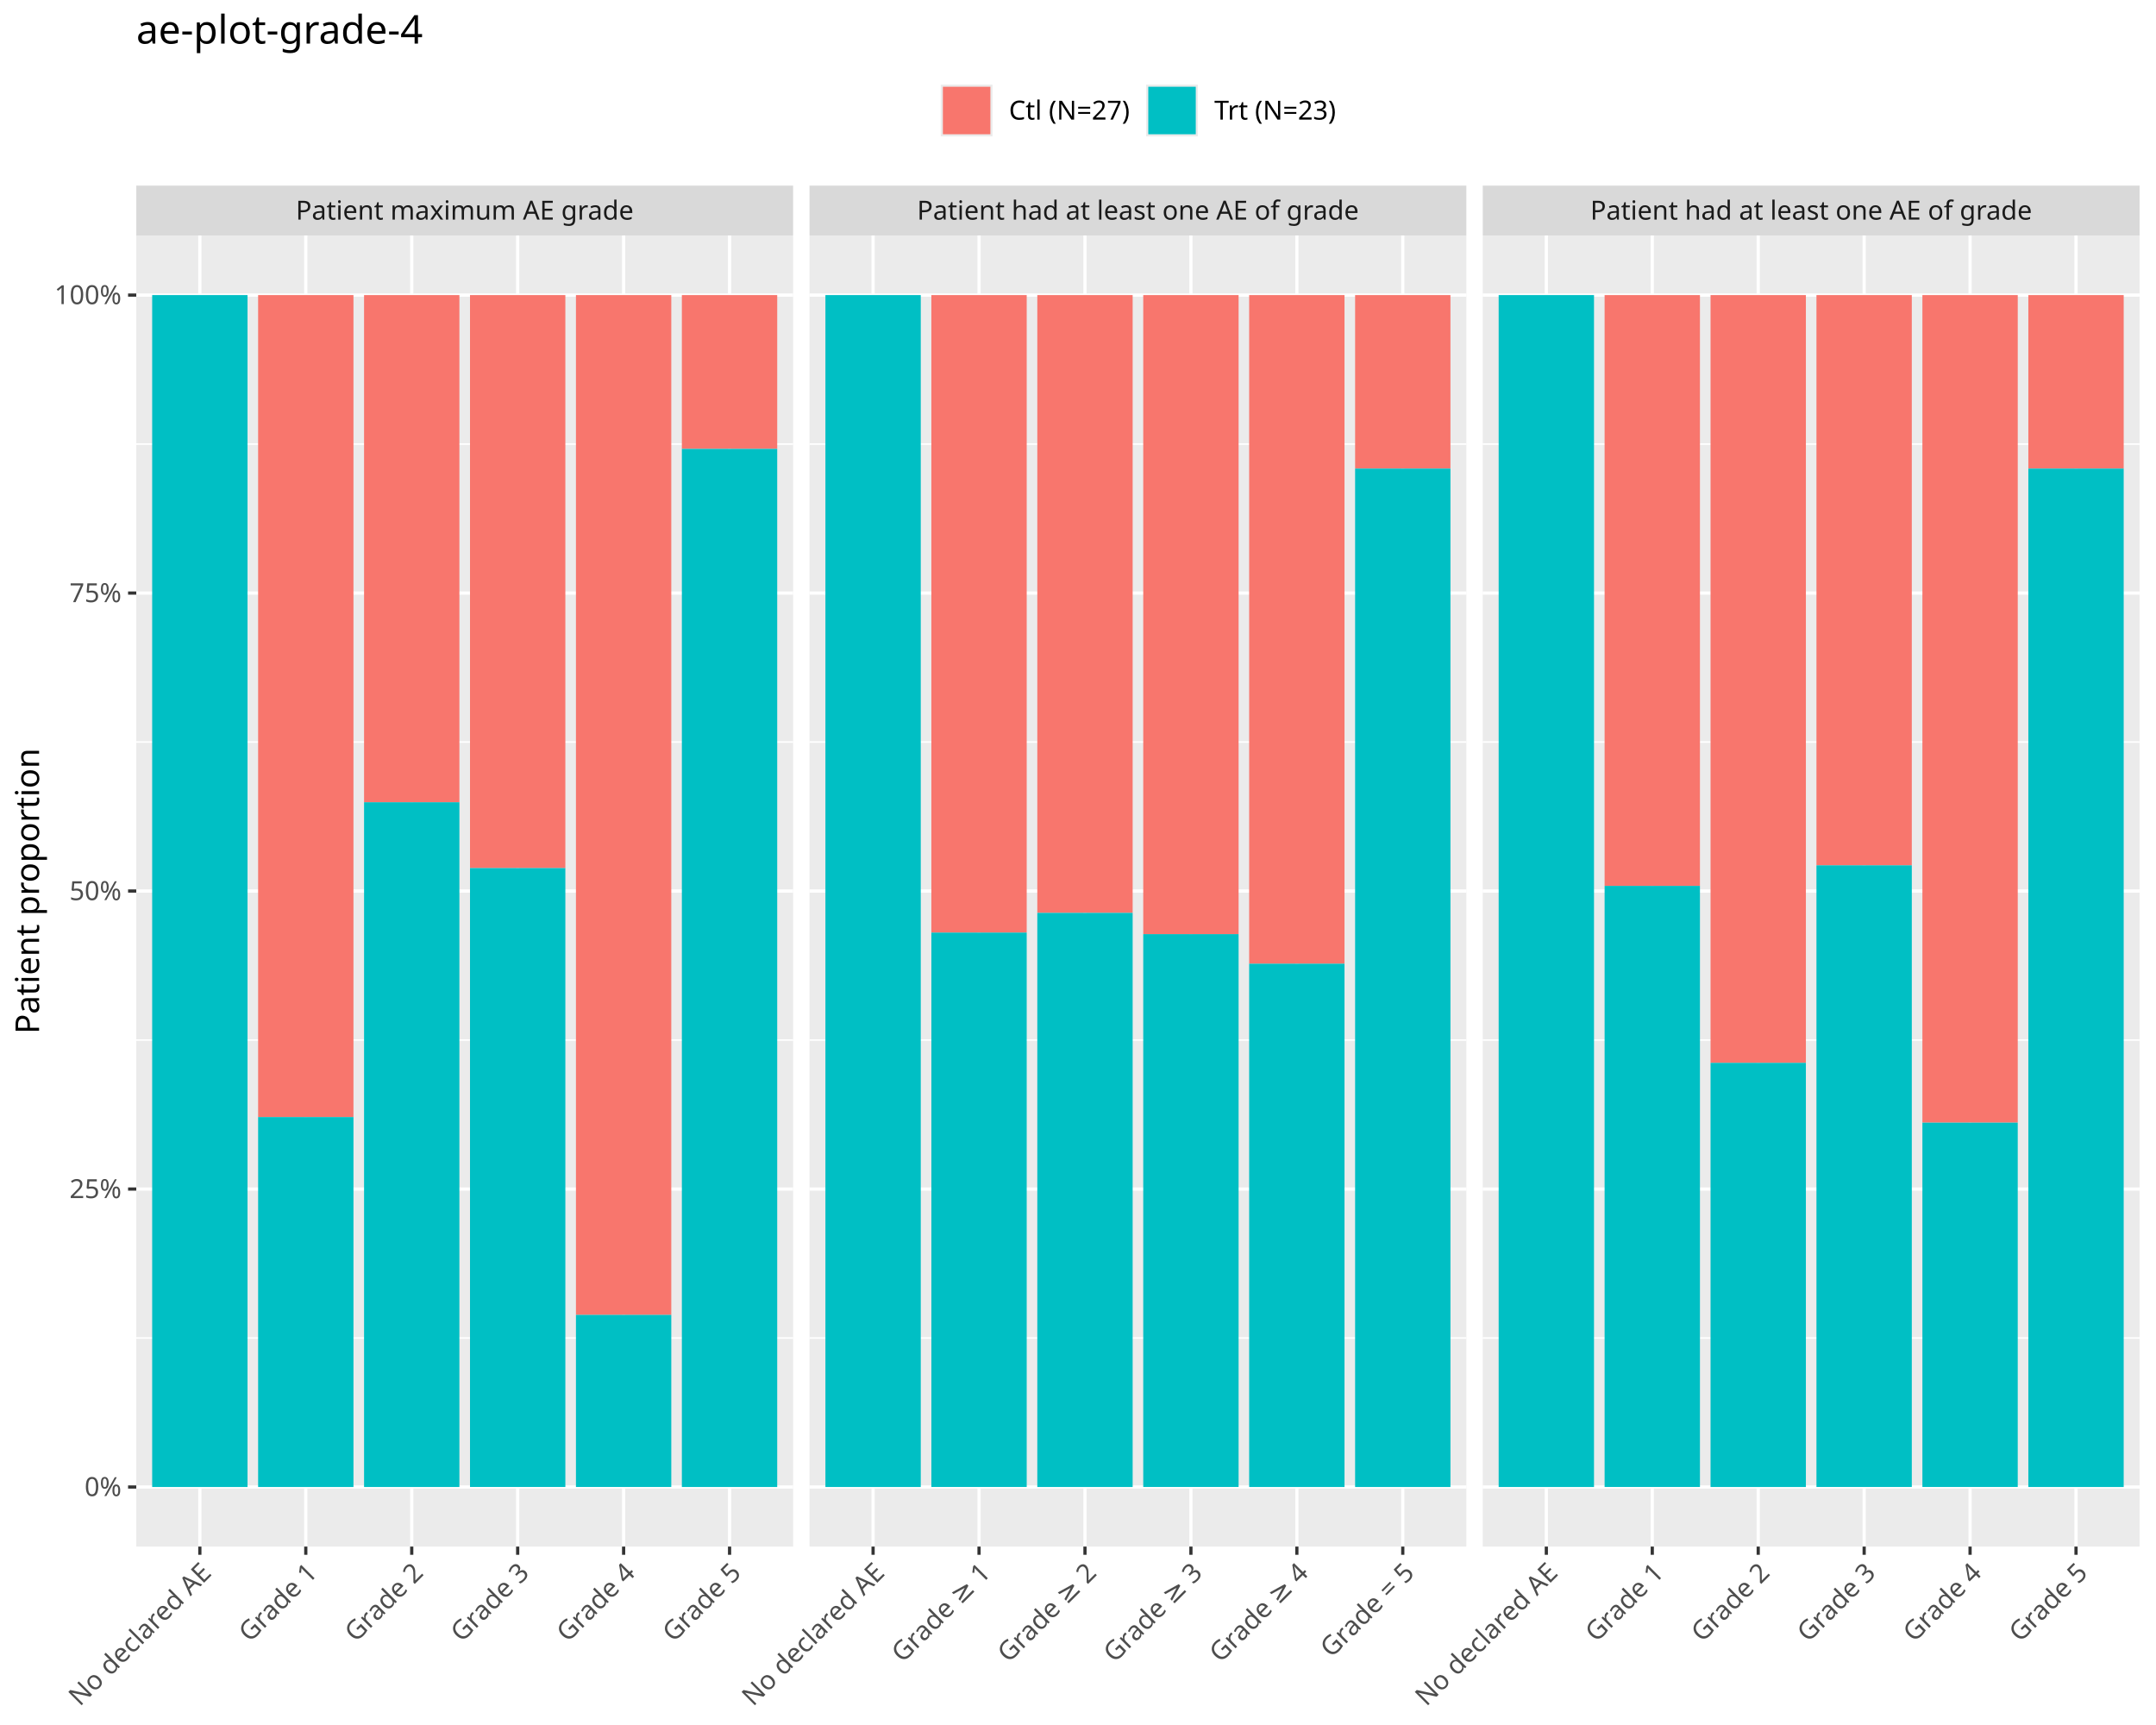
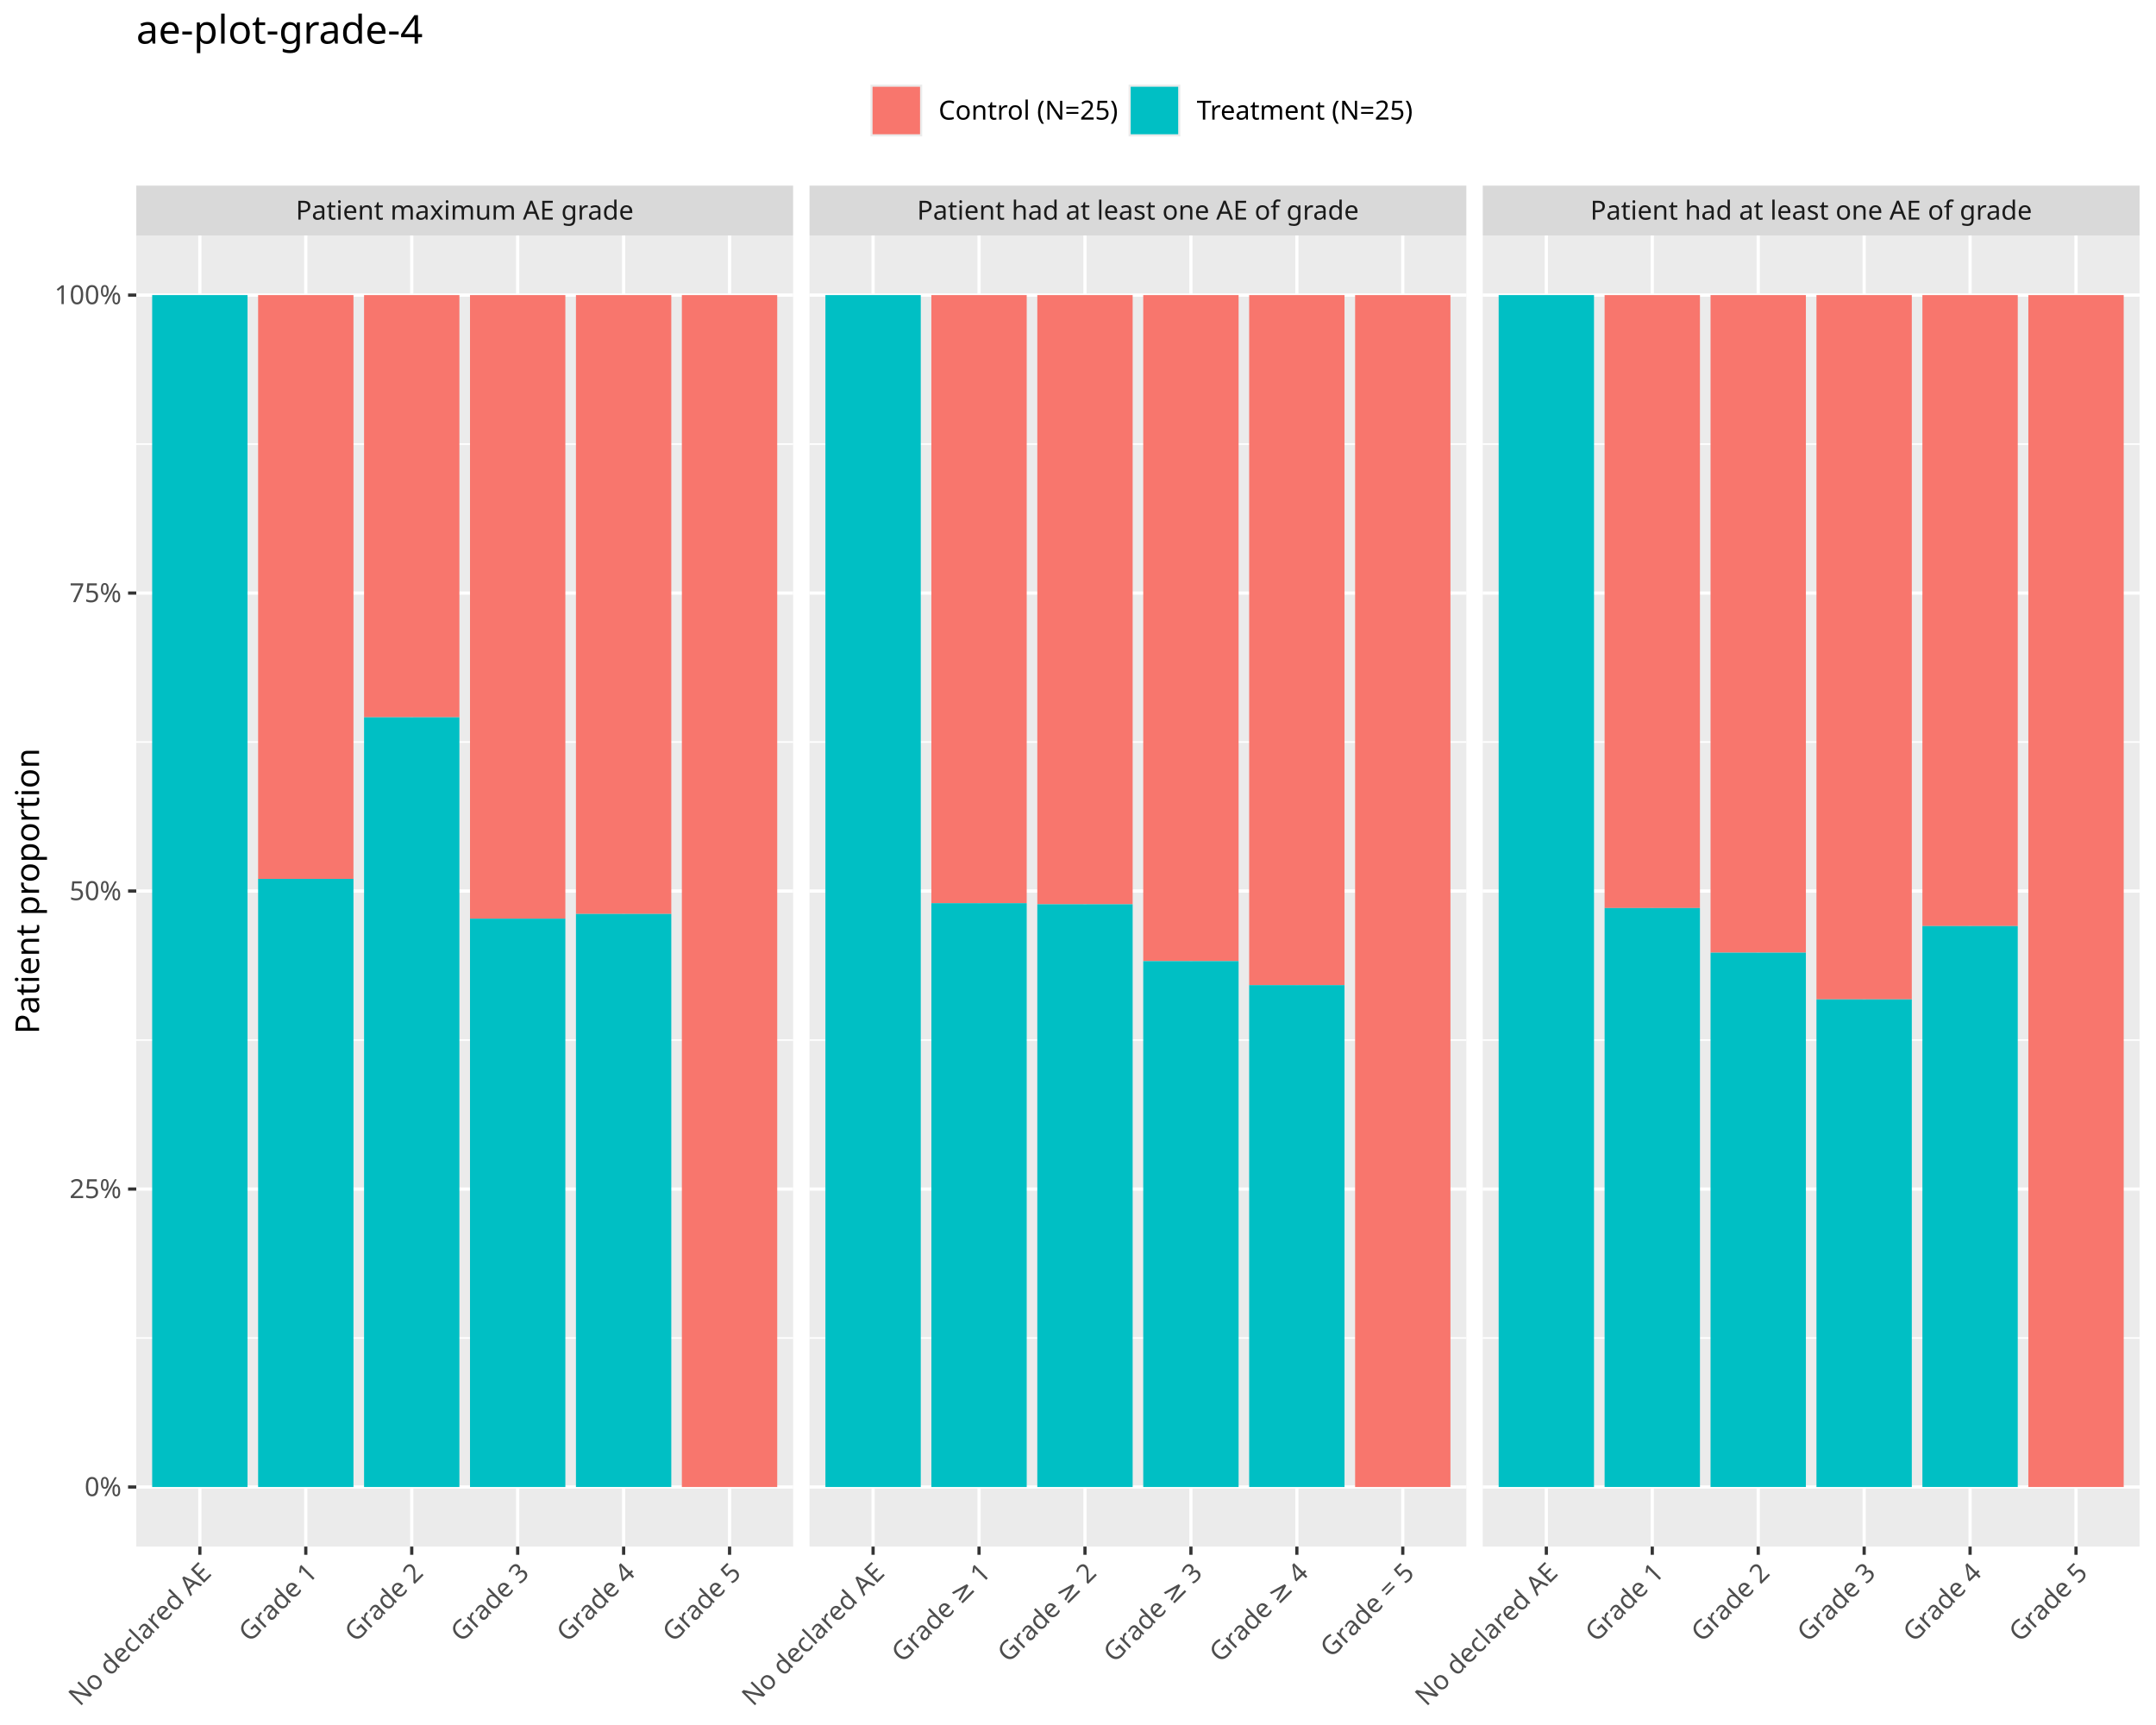
<svg xmlns="http://www.w3.org/2000/svg" class="svglite" data-engine-version="2.0" width="720.00pt" height="576.00pt" viewBox="0 0 720.00 576.00">
  <defs>
    <style type="text/css">
    .svglite line, .svglite polyline, .svglite polygon, .svglite path, .svglite rect, .svglite circle {
      fill: none;
      stroke: #000000;
      stroke-linecap: round;
      stroke-linejoin: round;
      stroke-miterlimit: 10.00;
    }
  </style>
  </defs>
  <rect width="100%" height="100%" style="stroke: none; fill: #FFFFFF;" />
  <defs>
    <clipPath id="cpMC4wMHw3MjAuMDB8MC4wMHw1NzYuMDA=">
      <rect x="0.00" y="0.00" width="720.00" height="576.00" />
    </clipPath>
  </defs>
  <g clip-path="url(#cpMC4wMHw3MjAuMDB8MC4wMHw1NzYuMDA=)">
    <rect x="0" y="0.00" width="720.00" height="576.00" style="stroke-width: 1.07; stroke: #FFFFFF; fill: #FFFFFF;" />
  </g>
  <defs>
    <clipPath id="cpNDUuNTF8MjY0Ljg2fDc4LjYzfDUxNi40Mw==">
      <rect x="45.51" y="78.63" width="219.35" height="437.79" />
    </clipPath>
  </defs>
  <g clip-path="url(#cpNDUuNTF8MjY0Ljg2fDc4LjYzfDUxNi40Mw==)">
    <rect x="45.51" y="78.63" width="219.35" height="437.79" style="stroke-width: 1.07; stroke: none; fill: #EBEBEB;" />
    <polyline points="45.51,446.78 264.86,446.78 " style="stroke-width: 0.53; stroke: #FFFFFF; stroke-linecap: butt;" />
    <polyline points="45.51,347.28 264.86,347.28 " style="stroke-width: 0.53; stroke: #FFFFFF; stroke-linecap: butt;" />
    <polyline points="45.51,247.78 264.86,247.78 " style="stroke-width: 0.53; stroke: #FFFFFF; stroke-linecap: butt;" />
    <polyline points="45.51,148.28 264.86,148.28 " style="stroke-width: 0.53; stroke: #FFFFFF; stroke-linecap: butt;" />
    <polyline points="45.51,496.53 264.86,496.53 " style="stroke-width: 1.07; stroke: #FFFFFF; stroke-linecap: butt;" />
    <polyline points="45.51,397.03 264.86,397.03 " style="stroke-width: 1.07; stroke: #FFFFFF; stroke-linecap: butt;" />
    <polyline points="45.51,297.53 264.86,297.53 " style="stroke-width: 1.07; stroke: #FFFFFF; stroke-linecap: butt;" />
    <polyline points="45.51,198.03 264.86,198.03 " style="stroke-width: 1.07; stroke: #FFFFFF; stroke-linecap: butt;" />
    <polyline points="45.51,98.53 264.86,98.53 " style="stroke-width: 1.07; stroke: #FFFFFF; stroke-linecap: butt;" />
    <polyline points="66.74,516.43 66.74,78.63 " style="stroke-width: 1.07; stroke: #FFFFFF; stroke-linecap: butt;" />
    <polyline points="102.12,516.43 102.12,78.63 " style="stroke-width: 1.07; stroke: #FFFFFF; stroke-linecap: butt;" />
    <polyline points="137.50,516.43 137.50,78.63 " style="stroke-width: 1.07; stroke: #FFFFFF; stroke-linecap: butt;" />
    <polyline points="172.88,516.43 172.88,78.63 " style="stroke-width: 1.07; stroke: #FFFFFF; stroke-linecap: butt;" />
    <polyline points="208.26,516.43 208.26,78.63 " style="stroke-width: 1.07; stroke: #FFFFFF; stroke-linecap: butt;" />
    <polyline points="243.64,516.43 243.64,78.63 " style="stroke-width: 1.07; stroke: #FFFFFF; stroke-linecap: butt;" />
    <rect x="50.82" y="98.53" width="31.84" height="0.00" style="stroke-width: 1.07; stroke: none; stroke-linecap: butt; stroke-linejoin: miter; fill: #F8766D;" />
    <rect x="50.82" y="98.53" width="31.84" height="398.00" style="stroke-width: 1.07; stroke: none; stroke-linecap: butt; stroke-linejoin: miter; fill: #00BFC4;" />
-     <rect x="86.20" y="98.53" width="31.84" height="274.48" style="stroke-width: 1.07; stroke: none; stroke-linecap: butt; stroke-linejoin: miter; fill: #F8766D;" />
-     <rect x="86.20" y="373.01" width="31.84" height="123.52" style="stroke-width: 1.07; stroke: none; stroke-linecap: butt; stroke-linejoin: miter; fill: #00BFC4;" />
-     <rect x="121.58" y="98.53" width="31.84" height="169.36" style="stroke-width: 1.07; stroke: none; stroke-linecap: butt; stroke-linejoin: miter; fill: #F8766D;" />
-     <rect x="121.58" y="267.89" width="31.84" height="228.64" style="stroke-width: 1.07; stroke: none; stroke-linecap: butt; stroke-linejoin: miter; fill: #00BFC4;" />
-     <rect x="156.96" y="98.53" width="31.84" height="191.34" style="stroke-width: 1.07; stroke: none; stroke-linecap: butt; stroke-linejoin: miter; fill: #F8766D;" />
-     <rect x="156.96" y="289.87" width="31.84" height="206.65" style="stroke-width: 1.07; stroke: none; stroke-linecap: butt; stroke-linejoin: miter; fill: #00BFC4;" />
-     <rect x="192.34" y="98.53" width="31.84" height="340.53" style="stroke-width: 1.07; stroke: none; stroke-linecap: butt; stroke-linejoin: miter; fill: #F8766D;" />
-     <rect x="192.34" y="439.06" width="31.84" height="57.46" style="stroke-width: 1.07; stroke: none; stroke-linecap: butt; stroke-linejoin: miter; fill: #00BFC4;" />
-     <rect x="227.71" y="98.53" width="31.84" height="51.35" style="stroke-width: 1.07; stroke: none; stroke-linecap: butt; stroke-linejoin: miter; fill: #F8766D;" />
-     <rect x="227.71" y="149.89" width="31.84" height="346.64" style="stroke-width: 1.07; stroke: none; stroke-linecap: butt; stroke-linejoin: miter; fill: #00BFC4;" />
+     <rect x="86.20" y="98.53" width="31.84" height="194.94" style="stroke-width: 1.07; stroke: none; stroke-linecap: butt; stroke-linejoin: miter; fill: #F8766D;" />
+     <rect x="86.20" y="293.47" width="31.84" height="203.06" style="stroke-width: 1.07; stroke: none; stroke-linecap: butt; stroke-linejoin: miter; fill: #00BFC4;" />
+     <rect x="121.58" y="98.53" width="31.84" height="140.99" style="stroke-width: 1.07; stroke: none; stroke-linecap: butt; stroke-linejoin: miter; fill: #F8766D;" />
+     <rect x="121.58" y="239.52" width="31.84" height="257.01" style="stroke-width: 1.07; stroke: none; stroke-linecap: butt; stroke-linejoin: miter; fill: #00BFC4;" />
+     <rect x="156.96" y="98.53" width="31.84" height="208.22" style="stroke-width: 1.07; stroke: none; stroke-linecap: butt; stroke-linejoin: miter; fill: #F8766D;" />
+     <rect x="156.96" y="306.75" width="31.84" height="189.78" style="stroke-width: 1.07; stroke: none; stroke-linecap: butt; stroke-linejoin: miter; fill: #00BFC4;" />
+     <rect x="192.34" y="98.53" width="31.84" height="206.65" style="stroke-width: 1.07; stroke: none; stroke-linecap: butt; stroke-linejoin: miter; fill: #F8766D;" />
+     <rect x="192.34" y="305.18" width="31.84" height="191.34" style="stroke-width: 1.07; stroke: none; stroke-linecap: butt; stroke-linejoin: miter; fill: #00BFC4;" />
+     <rect x="227.71" y="98.53" width="31.84" height="398.00" style="stroke-width: 1.07; stroke: none; stroke-linecap: butt; stroke-linejoin: miter; fill: #F8766D;" />
+     <rect x="227.71" y="496.53" width="31.84" height="0.00" style="stroke-width: 1.07; stroke: none; stroke-linecap: butt; stroke-linejoin: miter; fill: #00BFC4;" />
  </g>
  <g clip-path="url(#cpMC4wMHw3MjAuMDB8MC4wMHw1NzYuMDA=)">
</g>
  <defs>
    <clipPath id="cpMjcwLjM0fDQ4OS42OXw3OC42M3w1MTYuNDM=">
      <rect x="270.34" y="78.63" width="219.35" height="437.79" />
    </clipPath>
  </defs>
  <g clip-path="url(#cpMjcwLjM0fDQ4OS42OXw3OC42M3w1MTYuNDM=)">
    <rect x="270.34" y="78.63" width="219.35" height="437.79" style="stroke-width: 1.07; stroke: none; fill: #EBEBEB;" />
    <polyline points="270.34,446.78 489.69,446.78 " style="stroke-width: 0.53; stroke: #FFFFFF; stroke-linecap: butt;" />
    <polyline points="270.34,347.28 489.69,347.28 " style="stroke-width: 0.53; stroke: #FFFFFF; stroke-linecap: butt;" />
    <polyline points="270.34,247.78 489.69,247.78 " style="stroke-width: 0.53; stroke: #FFFFFF; stroke-linecap: butt;" />
    <polyline points="270.34,148.28 489.69,148.28 " style="stroke-width: 0.53; stroke: #FFFFFF; stroke-linecap: butt;" />
    <polyline points="270.34,496.53 489.69,496.53 " style="stroke-width: 1.07; stroke: #FFFFFF; stroke-linecap: butt;" />
    <polyline points="270.34,397.03 489.69,397.03 " style="stroke-width: 1.07; stroke: #FFFFFF; stroke-linecap: butt;" />
    <polyline points="270.34,297.53 489.69,297.53 " style="stroke-width: 1.07; stroke: #FFFFFF; stroke-linecap: butt;" />
    <polyline points="270.34,198.03 489.69,198.03 " style="stroke-width: 1.07; stroke: #FFFFFF; stroke-linecap: butt;" />
    <polyline points="270.34,98.53 489.69,98.53 " style="stroke-width: 1.07; stroke: #FFFFFF; stroke-linecap: butt;" />
    <polyline points="291.57,516.43 291.57,78.63 " style="stroke-width: 1.07; stroke: #FFFFFF; stroke-linecap: butt;" />
    <polyline points="326.95,516.43 326.95,78.63 " style="stroke-width: 1.07; stroke: #FFFFFF; stroke-linecap: butt;" />
    <polyline points="362.33,516.43 362.33,78.63 " style="stroke-width: 1.07; stroke: #FFFFFF; stroke-linecap: butt;" />
    <polyline points="397.71,516.43 397.71,78.63 " style="stroke-width: 1.07; stroke: #FFFFFF; stroke-linecap: butt;" />
    <polyline points="433.09,516.43 433.09,78.63 " style="stroke-width: 1.07; stroke: #FFFFFF; stroke-linecap: butt;" />
    <polyline points="468.46,516.43 468.46,78.63 " style="stroke-width: 1.07; stroke: #FFFFFF; stroke-linecap: butt;" />
    <rect x="275.65" y="98.53" width="31.84" height="0.00" style="stroke-width: 1.07; stroke: none; stroke-linecap: butt; stroke-linejoin: miter; fill: #F8766D;" />
    <rect x="275.65" y="98.53" width="31.84" height="398.00" style="stroke-width: 1.07; stroke: none; stroke-linecap: butt; stroke-linejoin: miter; fill: #00BFC4;" />
-     <rect x="311.03" y="98.53" width="31.84" height="212.88" style="stroke-width: 1.07; stroke: none; stroke-linecap: butt; stroke-linejoin: miter; fill: #F8766D;" />
-     <rect x="311.03" y="311.41" width="31.84" height="185.11" style="stroke-width: 1.07; stroke: none; stroke-linecap: butt; stroke-linejoin: miter; fill: #00BFC4;" />
-     <rect x="346.41" y="98.53" width="31.84" height="206.28" style="stroke-width: 1.07; stroke: none; stroke-linecap: butt; stroke-linejoin: miter; fill: #F8766D;" />
-     <rect x="346.41" y="304.82" width="31.84" height="191.71" style="stroke-width: 1.07; stroke: none; stroke-linecap: butt; stroke-linejoin: miter; fill: #00BFC4;" />
-     <rect x="381.79" y="98.53" width="31.84" height="213.40" style="stroke-width: 1.07; stroke: none; stroke-linecap: butt; stroke-linejoin: miter; fill: #F8766D;" />
-     <rect x="381.79" y="311.93" width="31.84" height="184.59" style="stroke-width: 1.07; stroke: none; stroke-linecap: butt; stroke-linejoin: miter; fill: #00BFC4;" />
-     <rect x="417.16" y="98.53" width="31.84" height="223.27" style="stroke-width: 1.07; stroke: none; stroke-linecap: butt; stroke-linejoin: miter; fill: #F8766D;" />
-     <rect x="417.16" y="321.80" width="31.84" height="174.73" style="stroke-width: 1.07; stroke: none; stroke-linecap: butt; stroke-linejoin: miter; fill: #00BFC4;" />
-     <rect x="452.54" y="98.53" width="31.84" height="57.94" style="stroke-width: 1.07; stroke: none; stroke-linecap: butt; stroke-linejoin: miter; fill: #F8766D;" />
-     <rect x="452.54" y="156.47" width="31.84" height="340.06" style="stroke-width: 1.07; stroke: none; stroke-linecap: butt; stroke-linejoin: miter; fill: #00BFC4;" />
+     <rect x="311.03" y="98.53" width="31.84" height="203.06" style="stroke-width: 1.07; stroke: none; stroke-linecap: butt; stroke-linejoin: miter; fill: #F8766D;" />
+     <rect x="311.03" y="301.59" width="31.84" height="194.94" style="stroke-width: 1.07; stroke: none; stroke-linecap: butt; stroke-linejoin: miter; fill: #00BFC4;" />
+     <rect x="346.41" y="98.53" width="31.84" height="203.42" style="stroke-width: 1.07; stroke: none; stroke-linecap: butt; stroke-linejoin: miter; fill: #F8766D;" />
+     <rect x="346.41" y="301.95" width="31.84" height="194.58" style="stroke-width: 1.07; stroke: none; stroke-linecap: butt; stroke-linejoin: miter; fill: #00BFC4;" />
+     <rect x="381.79" y="98.53" width="31.84" height="222.41" style="stroke-width: 1.07; stroke: none; stroke-linecap: butt; stroke-linejoin: miter; fill: #F8766D;" />
+     <rect x="381.79" y="320.94" width="31.84" height="175.59" style="stroke-width: 1.07; stroke: none; stroke-linecap: butt; stroke-linejoin: miter; fill: #00BFC4;" />
+     <rect x="417.16" y="98.53" width="31.84" height="230.42" style="stroke-width: 1.07; stroke: none; stroke-linecap: butt; stroke-linejoin: miter; fill: #F8766D;" />
+     <rect x="417.16" y="328.95" width="31.84" height="167.58" style="stroke-width: 1.07; stroke: none; stroke-linecap: butt; stroke-linejoin: miter; fill: #00BFC4;" />
+     <rect x="452.54" y="98.53" width="31.84" height="398.00" style="stroke-width: 1.07; stroke: none; stroke-linecap: butt; stroke-linejoin: miter; fill: #F8766D;" />
+     <rect x="452.54" y="496.53" width="31.84" height="0.00" style="stroke-width: 1.07; stroke: none; stroke-linecap: butt; stroke-linejoin: miter; fill: #00BFC4;" />
  </g>
  <g clip-path="url(#cpMC4wMHw3MjAuMDB8MC4wMHw1NzYuMDA=)">
</g>
  <defs>
    <clipPath id="cpNDk1LjE3fDcxNC41Mnw3OC42M3w1MTYuNDM=">
      <rect x="495.17" y="78.63" width="219.35" height="437.79" />
    </clipPath>
  </defs>
  <g clip-path="url(#cpNDk1LjE3fDcxNC41Mnw3OC42M3w1MTYuNDM=)">
    <rect x="495.17" y="78.63" width="219.35" height="437.79" style="stroke-width: 1.07; stroke: none; fill: #EBEBEB;" />
    <polyline points="495.17,446.78 714.52,446.78 " style="stroke-width: 0.53; stroke: #FFFFFF; stroke-linecap: butt;" />
    <polyline points="495.17,347.28 714.52,347.28 " style="stroke-width: 0.53; stroke: #FFFFFF; stroke-linecap: butt;" />
    <polyline points="495.17,247.78 714.52,247.78 " style="stroke-width: 0.53; stroke: #FFFFFF; stroke-linecap: butt;" />
    <polyline points="495.17,148.28 714.52,148.28 " style="stroke-width: 0.53; stroke: #FFFFFF; stroke-linecap: butt;" />
    <polyline points="495.17,496.53 714.52,496.53 " style="stroke-width: 1.07; stroke: #FFFFFF; stroke-linecap: butt;" />
    <polyline points="495.17,397.03 714.52,397.03 " style="stroke-width: 1.07; stroke: #FFFFFF; stroke-linecap: butt;" />
    <polyline points="495.17,297.53 714.52,297.53 " style="stroke-width: 1.07; stroke: #FFFFFF; stroke-linecap: butt;" />
    <polyline points="495.17,198.03 714.52,198.03 " style="stroke-width: 1.07; stroke: #FFFFFF; stroke-linecap: butt;" />
    <polyline points="495.17,98.53 714.52,98.53 " style="stroke-width: 1.07; stroke: #FFFFFF; stroke-linecap: butt;" />
    <polyline points="516.40,516.43 516.40,78.63 " style="stroke-width: 1.07; stroke: #FFFFFF; stroke-linecap: butt;" />
    <polyline points="551.78,516.43 551.78,78.63 " style="stroke-width: 1.07; stroke: #FFFFFF; stroke-linecap: butt;" />
    <polyline points="587.16,516.43 587.16,78.63 " style="stroke-width: 1.07; stroke: #FFFFFF; stroke-linecap: butt;" />
    <polyline points="622.54,516.43 622.54,78.63 " style="stroke-width: 1.07; stroke: #FFFFFF; stroke-linecap: butt;" />
    <polyline points="657.91,516.43 657.91,78.63 " style="stroke-width: 1.07; stroke: #FFFFFF; stroke-linecap: butt;" />
    <polyline points="693.29,516.43 693.29,78.63 " style="stroke-width: 1.07; stroke: #FFFFFF; stroke-linecap: butt;" />
    <rect x="500.48" y="98.53" width="31.84" height="0.00" style="stroke-width: 1.07; stroke: none; stroke-linecap: butt; stroke-linejoin: miter; fill: #F8766D;" />
    <rect x="500.48" y="98.53" width="31.84" height="398.00" style="stroke-width: 1.07; stroke: none; stroke-linecap: butt; stroke-linejoin: miter; fill: #00BFC4;" />
-     <rect x="535.86" y="98.53" width="31.84" height="197.28" style="stroke-width: 1.07; stroke: none; stroke-linecap: butt; stroke-linejoin: miter; fill: #F8766D;" />
-     <rect x="535.86" y="295.81" width="31.84" height="200.71" style="stroke-width: 1.07; stroke: none; stroke-linecap: butt; stroke-linejoin: miter; fill: #00BFC4;" />
-     <rect x="571.24" y="98.53" width="31.84" height="256.37" style="stroke-width: 1.07; stroke: none; stroke-linecap: butt; stroke-linejoin: miter; fill: #F8766D;" />
-     <rect x="571.24" y="354.90" width="31.84" height="141.63" style="stroke-width: 1.07; stroke: none; stroke-linecap: butt; stroke-linejoin: miter; fill: #00BFC4;" />
-     <rect x="606.61" y="98.53" width="31.84" height="190.42" style="stroke-width: 1.07; stroke: none; stroke-linecap: butt; stroke-linejoin: miter; fill: #F8766D;" />
-     <rect x="606.61" y="288.95" width="31.84" height="207.57" style="stroke-width: 1.07; stroke: none; stroke-linecap: butt; stroke-linejoin: miter; fill: #00BFC4;" />
-     <rect x="641.99" y="98.53" width="31.84" height="276.34" style="stroke-width: 1.07; stroke: none; stroke-linecap: butt; stroke-linejoin: miter; fill: #F8766D;" />
-     <rect x="641.99" y="374.87" width="31.84" height="121.65" style="stroke-width: 1.07; stroke: none; stroke-linecap: butt; stroke-linejoin: miter; fill: #00BFC4;" />
-     <rect x="677.37" y="98.53" width="31.84" height="57.94" style="stroke-width: 1.07; stroke: none; stroke-linecap: butt; stroke-linejoin: miter; fill: #F8766D;" />
-     <rect x="677.37" y="156.47" width="31.84" height="340.06" style="stroke-width: 1.07; stroke: none; stroke-linecap: butt; stroke-linejoin: miter; fill: #00BFC4;" />
+     <rect x="535.86" y="98.53" width="31.84" height="204.68" style="stroke-width: 1.07; stroke: none; stroke-linecap: butt; stroke-linejoin: miter; fill: #F8766D;" />
+     <rect x="535.86" y="303.21" width="31.84" height="193.31" style="stroke-width: 1.07; stroke: none; stroke-linecap: butt; stroke-linejoin: miter; fill: #00BFC4;" />
+     <rect x="571.24" y="98.53" width="31.84" height="219.58" style="stroke-width: 1.07; stroke: none; stroke-linecap: butt; stroke-linejoin: miter; fill: #F8766D;" />
+     <rect x="571.24" y="318.11" width="31.84" height="178.41" style="stroke-width: 1.07; stroke: none; stroke-linecap: butt; stroke-linejoin: miter; fill: #00BFC4;" />
+     <rect x="606.61" y="98.53" width="31.84" height="235.18" style="stroke-width: 1.07; stroke: none; stroke-linecap: butt; stroke-linejoin: miter; fill: #F8766D;" />
+     <rect x="606.61" y="333.71" width="31.84" height="162.82" style="stroke-width: 1.07; stroke: none; stroke-linecap: butt; stroke-linejoin: miter; fill: #00BFC4;" />
+     <rect x="641.99" y="98.53" width="31.84" height="210.70" style="stroke-width: 1.07; stroke: none; stroke-linecap: butt; stroke-linejoin: miter; fill: #F8766D;" />
+     <rect x="641.99" y="309.23" width="31.84" height="187.29" style="stroke-width: 1.07; stroke: none; stroke-linecap: butt; stroke-linejoin: miter; fill: #00BFC4;" />
+     <rect x="677.37" y="98.53" width="31.84" height="398.00" style="stroke-width: 1.07; stroke: none; stroke-linecap: butt; stroke-linejoin: miter; fill: #F8766D;" />
+     <rect x="677.37" y="496.53" width="31.84" height="0.00" style="stroke-width: 1.07; stroke: none; stroke-linecap: butt; stroke-linejoin: miter; fill: #00BFC4;" />
  </g>
  <g clip-path="url(#cpMC4wMHw3MjAuMDB8MC4wMHw1NzYuMDA=)">
</g>
  <defs>
    <clipPath id="cpNDUuNTF8MjY0Ljg2fDYxLjk4fDc4LjYz">
      <rect x="45.51" y="61.98" width="219.35" height="16.65" />
    </clipPath>
  </defs>
  <g clip-path="url(#cpNDUuNTF8MjY0Ljg2fDYxLjk4fDc4LjYz)">
    <rect x="45.51" y="61.98" width="219.35" height="16.65" style="stroke-width: 1.07; stroke: none; fill: #D9D9D9;" />
    <text x="155.19" y="73.33" text-anchor="middle" style="font-size: 8.80px; fill: #1A1A1A; font-family: sans;" textLength="107.13px" lengthAdjust="spacingAndGlyphs">Patient maximum AE grade</text>
  </g>
  <g clip-path="url(#cpMC4wMHw3MjAuMDB8MC4wMHw1NzYuMDA=)">
</g>
  <defs>
    <clipPath id="cpMjcwLjM0fDQ4OS42OXw2MS45OHw3OC42Mw==">
      <rect x="270.34" y="61.98" width="219.35" height="16.65" />
    </clipPath>
  </defs>
  <g clip-path="url(#cpMjcwLjM0fDQ4OS42OXw2MS45OHw3OC42Mw==)">
    <rect x="270.34" y="61.98" width="219.35" height="16.65" style="stroke-width: 1.07; stroke: none; fill: #D9D9D9;" />
    <text x="380.02" y="73.33" text-anchor="middle" style="font-size: 8.80px; fill: #1A1A1A; font-family: sans;" textLength="141.40px" lengthAdjust="spacingAndGlyphs">Patient had at least one AE of grade</text>
  </g>
  <g clip-path="url(#cpMC4wMHw3MjAuMDB8MC4wMHw1NzYuMDA=)">
</g>
  <defs>
    <clipPath id="cpNDk1LjE3fDcxNC41Mnw2MS45OHw3OC42Mw==">
      <rect x="495.17" y="61.98" width="219.35" height="16.65" />
    </clipPath>
  </defs>
  <g clip-path="url(#cpNDk1LjE3fDcxNC41Mnw2MS45OHw3OC42Mw==)">
    <rect x="495.17" y="61.98" width="219.35" height="16.65" style="stroke-width: 1.07; stroke: none; fill: #D9D9D9;" />
    <text x="604.85" y="73.33" text-anchor="middle" style="font-size: 8.80px; fill: #1A1A1A; font-family: sans;" textLength="143.84px" lengthAdjust="spacingAndGlyphs">Patient had at least one AE of grade </text>
  </g>
  <g clip-path="url(#cpMC4wMHw3MjAuMDB8MC4wMHw1NzYuMDA=)">
    <polyline points="66.74,519.17 66.74,516.43 " style="stroke-width: 1.07; stroke: #333333; stroke-linecap: butt;" />
    <polyline points="102.12,519.17 102.12,516.43 " style="stroke-width: 1.07; stroke: #333333; stroke-linecap: butt;" />
    <polyline points="137.50,519.17 137.50,516.43 " style="stroke-width: 1.07; stroke: #333333; stroke-linecap: butt;" />
    <polyline points="172.88,519.17 172.88,516.43 " style="stroke-width: 1.07; stroke: #333333; stroke-linecap: butt;" />
    <polyline points="208.26,519.17 208.26,516.43 " style="stroke-width: 1.07; stroke: #333333; stroke-linecap: butt;" />
    <polyline points="243.64,519.17 243.64,516.43 " style="stroke-width: 1.07; stroke: #333333; stroke-linecap: butt;" />
    <text transform="translate(71.02,525.64) rotate(-45)" text-anchor="end" style="font-size: 8.80px; fill: #4D4D4D; font-family: sans;" textLength="61.64px" lengthAdjust="spacingAndGlyphs">No declared AE</text>
    <text transform="translate(106.40,525.64) rotate(-45)" text-anchor="end" style="font-size: 8.80px; fill: #4D4D4D; font-family: sans;" textLength="31.80px" lengthAdjust="spacingAndGlyphs">Grade 1</text>
    <text transform="translate(141.78,525.64) rotate(-45)" text-anchor="end" style="font-size: 8.80px; fill: #4D4D4D; font-family: sans;" textLength="31.80px" lengthAdjust="spacingAndGlyphs">Grade 2</text>
    <text transform="translate(177.16,525.64) rotate(-45)" text-anchor="end" style="font-size: 8.80px; fill: #4D4D4D; font-family: sans;" textLength="31.80px" lengthAdjust="spacingAndGlyphs">Grade 3</text>
    <text transform="translate(212.54,525.64) rotate(-45)" text-anchor="end" style="font-size: 8.80px; fill: #4D4D4D; font-family: sans;" textLength="31.80px" lengthAdjust="spacingAndGlyphs">Grade 4</text>
    <text transform="translate(247.92,525.64) rotate(-45)" text-anchor="end" style="font-size: 8.80px; fill: #4D4D4D; font-family: sans;" textLength="31.80px" lengthAdjust="spacingAndGlyphs">Grade 5</text>
    <polyline points="291.57,519.17 291.57,516.43 " style="stroke-width: 1.07; stroke: #333333; stroke-linecap: butt;" />
    <polyline points="326.95,519.17 326.95,516.43 " style="stroke-width: 1.07; stroke: #333333; stroke-linecap: butt;" />
    <polyline points="362.33,519.17 362.33,516.43 " style="stroke-width: 1.07; stroke: #333333; stroke-linecap: butt;" />
    <polyline points="397.71,519.17 397.71,516.43 " style="stroke-width: 1.07; stroke: #333333; stroke-linecap: butt;" />
    <polyline points="433.09,519.17 433.09,516.43 " style="stroke-width: 1.07; stroke: #333333; stroke-linecap: butt;" />
    <polyline points="468.46,519.17 468.46,516.43 " style="stroke-width: 1.07; stroke: #333333; stroke-linecap: butt;" />
    <text transform="translate(295.85,525.64) rotate(-45)" text-anchor="end" style="font-size: 8.80px; fill: #4D4D4D; font-family: sans;" textLength="61.64px" lengthAdjust="spacingAndGlyphs">No declared AE</text>
    <text transform="translate(331.23,525.64) rotate(-45)" text-anchor="end" style="font-size: 8.80px; fill: #4D4D4D; font-family: sans;" textLength="39.08px" lengthAdjust="spacingAndGlyphs">Grade ≥ 1</text>
    <text transform="translate(366.61,525.64) rotate(-45)" text-anchor="end" style="font-size: 8.80px; fill: #4D4D4D; font-family: sans;" textLength="39.08px" lengthAdjust="spacingAndGlyphs">Grade ≥ 2</text>
    <text transform="translate(401.99,525.64) rotate(-45)" text-anchor="end" style="font-size: 8.80px; fill: #4D4D4D; font-family: sans;" textLength="39.08px" lengthAdjust="spacingAndGlyphs">Grade ≥ 3</text>
    <text transform="translate(437.37,525.64) rotate(-45)" text-anchor="end" style="font-size: 8.80px; fill: #4D4D4D; font-family: sans;" textLength="39.08px" lengthAdjust="spacingAndGlyphs">Grade ≥ 4</text>
    <text transform="translate(472.75,525.64) rotate(-45)" text-anchor="end" style="font-size: 8.80px; fill: #4D4D4D; font-family: sans;" textLength="39.39px" lengthAdjust="spacingAndGlyphs">Grade = 5</text>
    <polyline points="516.40,519.17 516.40,516.43 " style="stroke-width: 1.07; stroke: #333333; stroke-linecap: butt;" />
    <polyline points="551.78,519.17 551.78,516.43 " style="stroke-width: 1.07; stroke: #333333; stroke-linecap: butt;" />
    <polyline points="587.16,519.17 587.16,516.43 " style="stroke-width: 1.07; stroke: #333333; stroke-linecap: butt;" />
    <polyline points="622.54,519.17 622.54,516.43 " style="stroke-width: 1.07; stroke: #333333; stroke-linecap: butt;" />
    <polyline points="657.91,519.17 657.91,516.43 " style="stroke-width: 1.07; stroke: #333333; stroke-linecap: butt;" />
    <polyline points="693.29,519.17 693.29,516.43 " style="stroke-width: 1.07; stroke: #333333; stroke-linecap: butt;" />
    <text transform="translate(520.68,525.64) rotate(-45)" text-anchor="end" style="font-size: 8.80px; fill: #4D4D4D; font-family: sans;" textLength="61.64px" lengthAdjust="spacingAndGlyphs">No declared AE</text>
    <text transform="translate(556.06,525.64) rotate(-45)" text-anchor="end" style="font-size: 8.80px; fill: #4D4D4D; font-family: sans;" textLength="31.80px" lengthAdjust="spacingAndGlyphs">Grade 1</text>
    <text transform="translate(591.44,525.64) rotate(-45)" text-anchor="end" style="font-size: 8.80px; fill: #4D4D4D; font-family: sans;" textLength="31.80px" lengthAdjust="spacingAndGlyphs">Grade 2</text>
    <text transform="translate(626.82,525.64) rotate(-45)" text-anchor="end" style="font-size: 8.80px; fill: #4D4D4D; font-family: sans;" textLength="31.80px" lengthAdjust="spacingAndGlyphs">Grade 3</text>
    <text transform="translate(662.20,525.64) rotate(-45)" text-anchor="end" style="font-size: 8.80px; fill: #4D4D4D; font-family: sans;" textLength="31.80px" lengthAdjust="spacingAndGlyphs">Grade 4</text>
    <text transform="translate(697.58,525.64) rotate(-45)" text-anchor="end" style="font-size: 8.80px; fill: #4D4D4D; font-family: sans;" textLength="31.80px" lengthAdjust="spacingAndGlyphs">Grade 5</text>
    <text x="40.58" y="499.55" text-anchor="end" style="font-size: 8.80px; fill: #4D4D4D; font-family: sans;" textLength="12.72px" lengthAdjust="spacingAndGlyphs">0%</text>
    <text x="40.58" y="400.06" text-anchor="end" style="font-size: 8.80px; fill: #4D4D4D; font-family: sans;" textLength="17.61px" lengthAdjust="spacingAndGlyphs">25%</text>
    <text x="40.58" y="300.56" text-anchor="end" style="font-size: 8.80px; fill: #4D4D4D; font-family: sans;" textLength="17.61px" lengthAdjust="spacingAndGlyphs">50%</text>
    <text x="40.58" y="201.06" text-anchor="end" style="font-size: 8.80px; fill: #4D4D4D; font-family: sans;" textLength="17.61px" lengthAdjust="spacingAndGlyphs">75%</text>
    <text x="40.58" y="101.56" text-anchor="end" style="font-size: 8.80px; fill: #4D4D4D; font-family: sans;" textLength="22.51px" lengthAdjust="spacingAndGlyphs">100%</text>
    <polyline points="42.77,496.53 45.51,496.53 " style="stroke-width: 1.07; stroke: #333333; stroke-linecap: butt;" />
    <polyline points="42.77,397.03 45.51,397.03 " style="stroke-width: 1.07; stroke: #333333; stroke-linecap: butt;" />
    <polyline points="42.77,297.53 45.51,297.53 " style="stroke-width: 1.07; stroke: #333333; stroke-linecap: butt;" />
    <polyline points="42.77,198.03 45.51,198.03 " style="stroke-width: 1.07; stroke: #333333; stroke-linecap: butt;" />
    <polyline points="42.77,98.53 45.51,98.53 " style="stroke-width: 1.07; stroke: #333333; stroke-linecap: butt;" />
    <text transform="translate(13.05,297.53) rotate(-90)" text-anchor="middle" style="font-size: 11.00px; font-family: sans;" textLength="86.84px" lengthAdjust="spacingAndGlyphs">Patient proportion</text>
-     <rect x="308.69" y="22.78" width="142.65" height="28.24" style="stroke-width: 1.07; stroke: none; fill: #FFFFFF;" />
-     <rect x="314.17" y="28.26" width="17.28" height="17.28" style="stroke-width: 1.07; stroke: none; fill: #EBEBEB;" />
-     <rect x="314.88" y="28.97" width="15.86" height="15.86" style="stroke-width: 1.07; stroke: none; stroke-linecap: butt; stroke-linejoin: miter; fill: #F8766D;" />
-     <rect x="382.76" y="28.26" width="17.28" height="17.28" style="stroke-width: 1.07; stroke: none; fill: #EBEBEB;" />
-     <rect x="383.47" y="28.97" width="15.86" height="15.86" style="stroke-width: 1.07; stroke: none; stroke-linecap: butt; stroke-linejoin: miter; fill: #00BFC4;" />
-     <text x="336.93" y="39.93" style="font-size: 8.80px; font-family: sans;" textLength="40.35px" lengthAdjust="spacingAndGlyphs">Ctl (N=27)</text>
-     <text x="405.52" y="39.93" style="font-size: 8.80px; font-family: sans;" textLength="40.34px" lengthAdjust="spacingAndGlyphs">Trt (N=23)</text>
+     <rect x="285.21" y="22.78" width="189.62" height="28.24" style="stroke-width: 1.07; stroke: none; fill: #FFFFFF;" />
+     <rect x="290.69" y="28.26" width="17.28" height="17.28" style="stroke-width: 1.07; stroke: none; fill: #EBEBEB;" />
+     <rect x="291.39" y="28.97" width="15.86" height="15.86" style="stroke-width: 1.07; stroke: none; stroke-linecap: butt; stroke-linejoin: miter; fill: #F8766D;" />
+     <rect x="376.89" y="28.26" width="17.28" height="17.28" style="stroke-width: 1.07; stroke: none; fill: #EBEBEB;" />
+     <rect x="377.60" y="28.97" width="15.86" height="15.86" style="stroke-width: 1.07; stroke: none; stroke-linecap: butt; stroke-linejoin: miter; fill: #00BFC4;" />
+     <text x="313.44" y="39.93" style="font-size: 8.80px; font-family: sans;" textLength="57.96px" lengthAdjust="spacingAndGlyphs">Control (N=25)</text>
+     <text x="399.65" y="39.93" style="font-size: 8.80px; font-family: sans;" textLength="69.70px" lengthAdjust="spacingAndGlyphs">Treatment (N=25)</text>
    <text x="45.51" y="14.56" style="font-size: 13.20px; font-family: sans;" textLength="90.26px" lengthAdjust="spacingAndGlyphs">ae-plot-grade-4</text>
  </g>
</svg>
